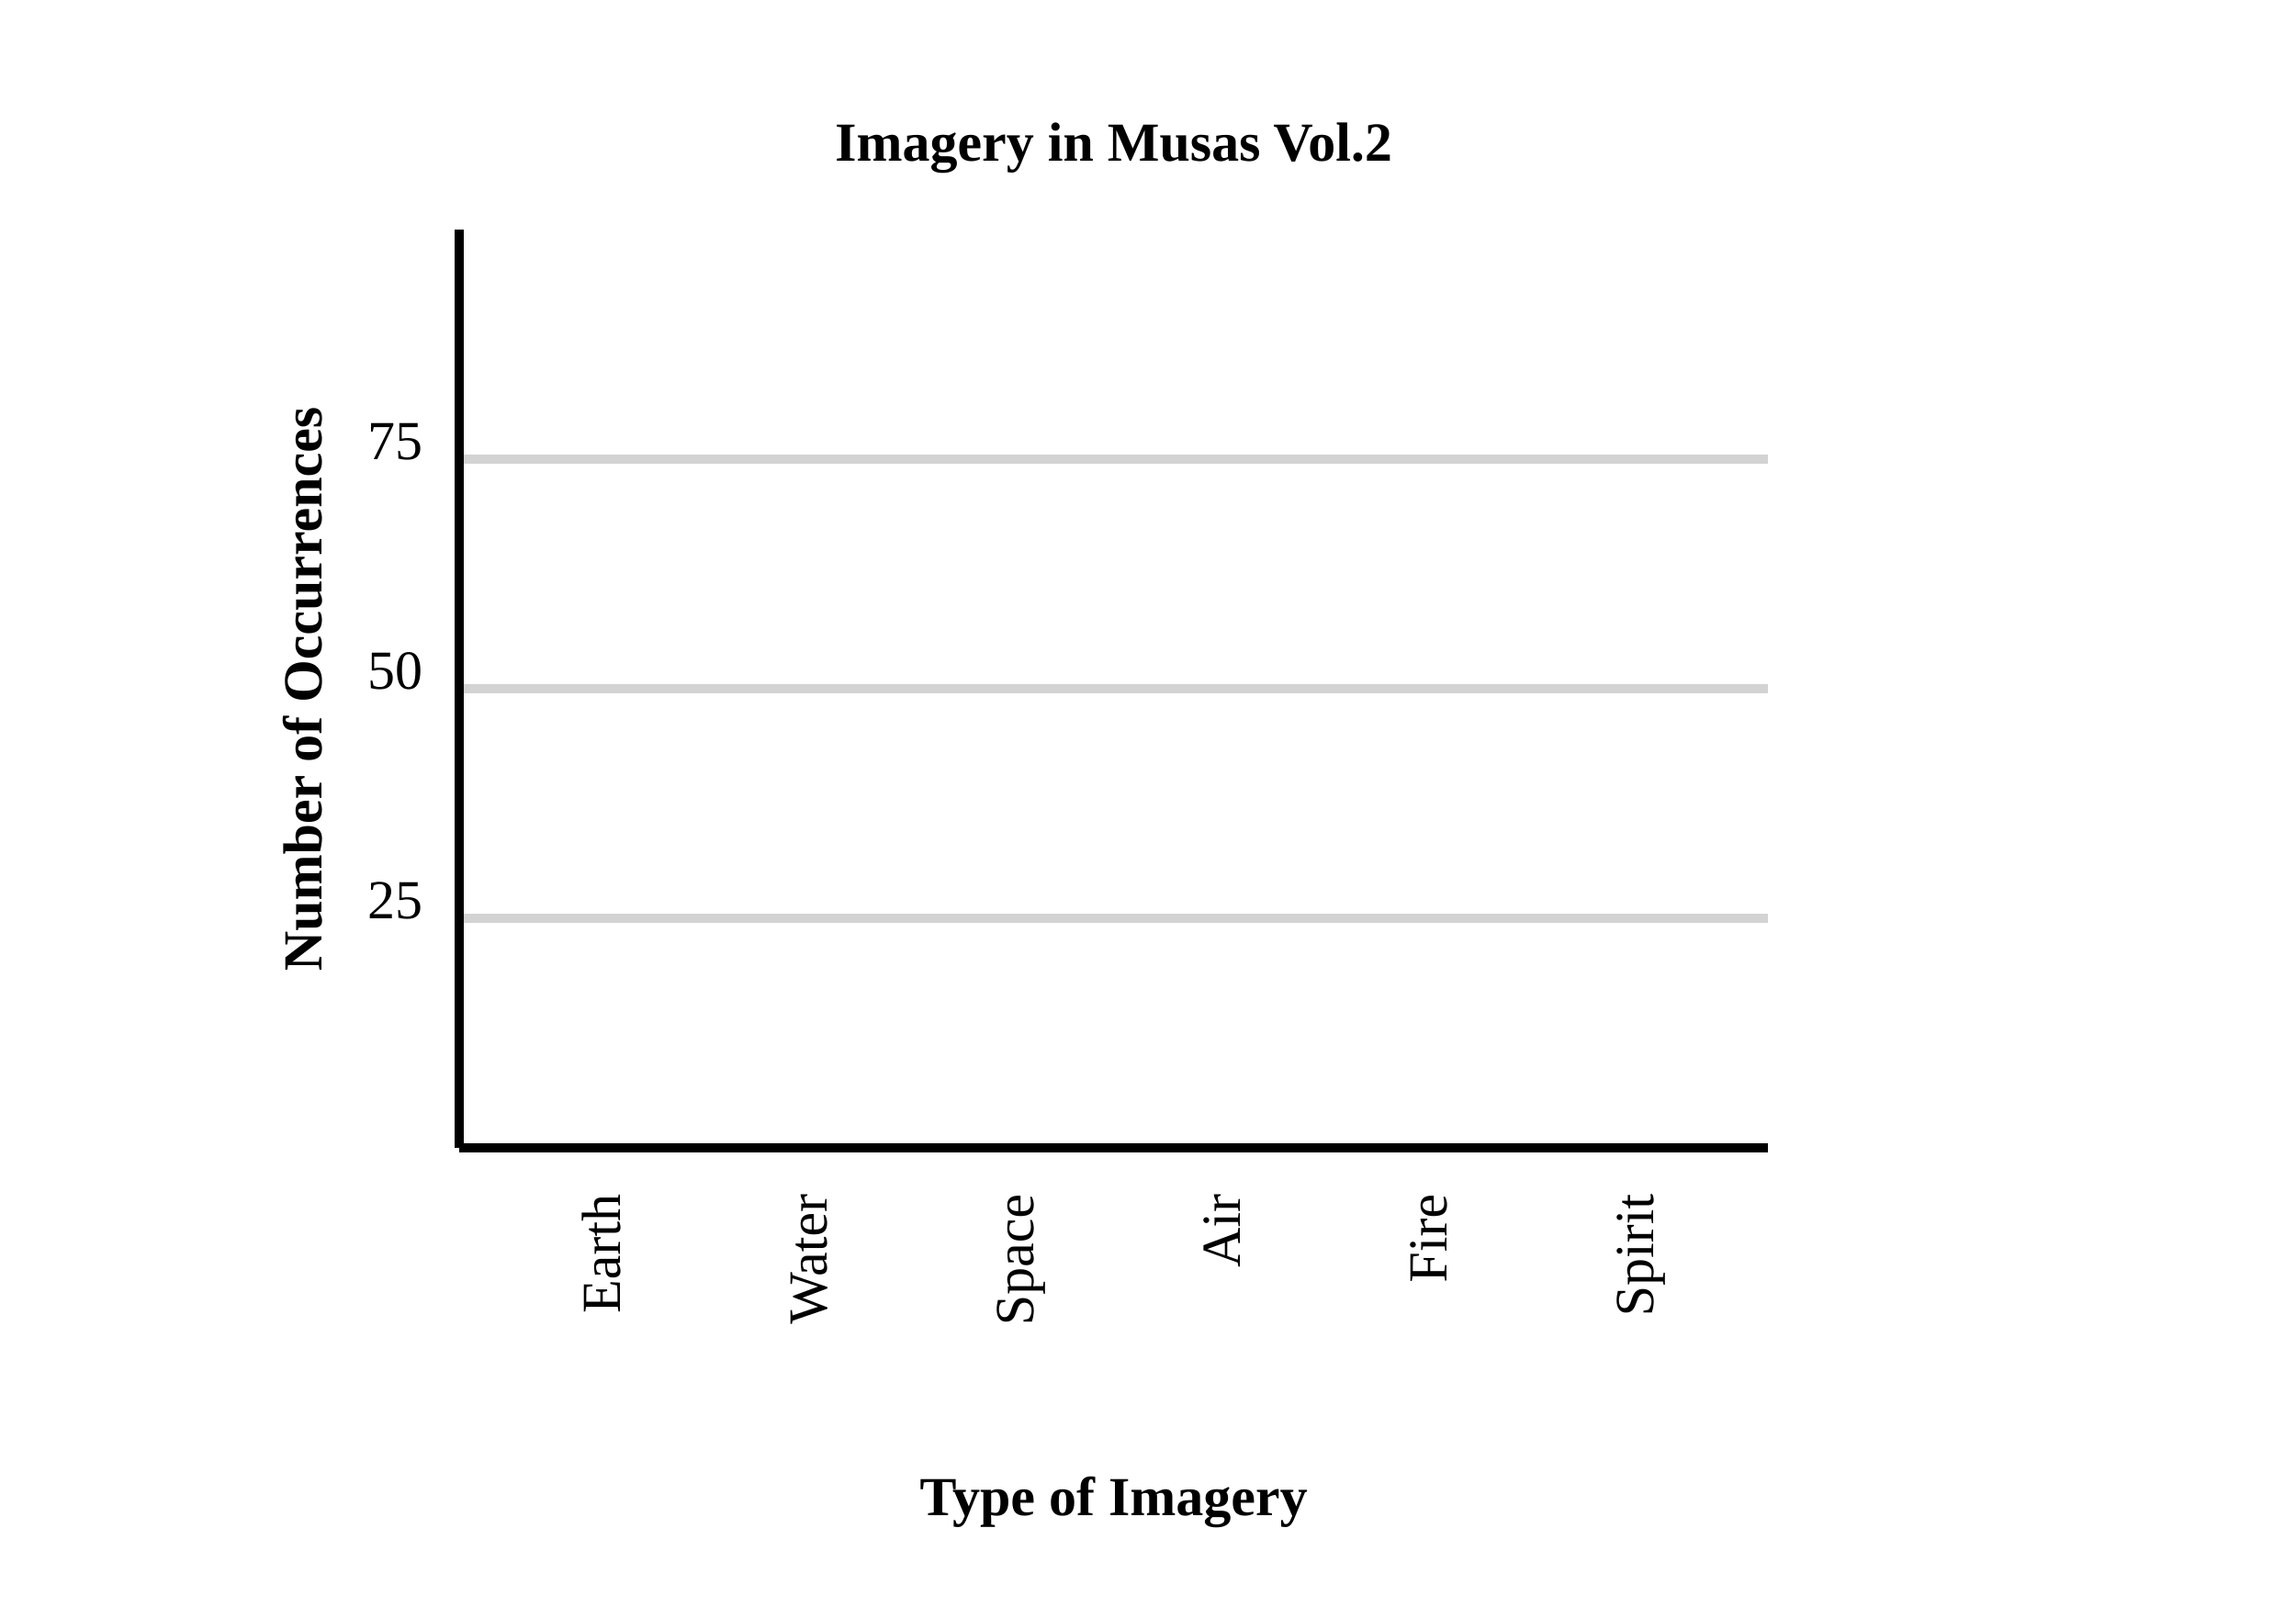
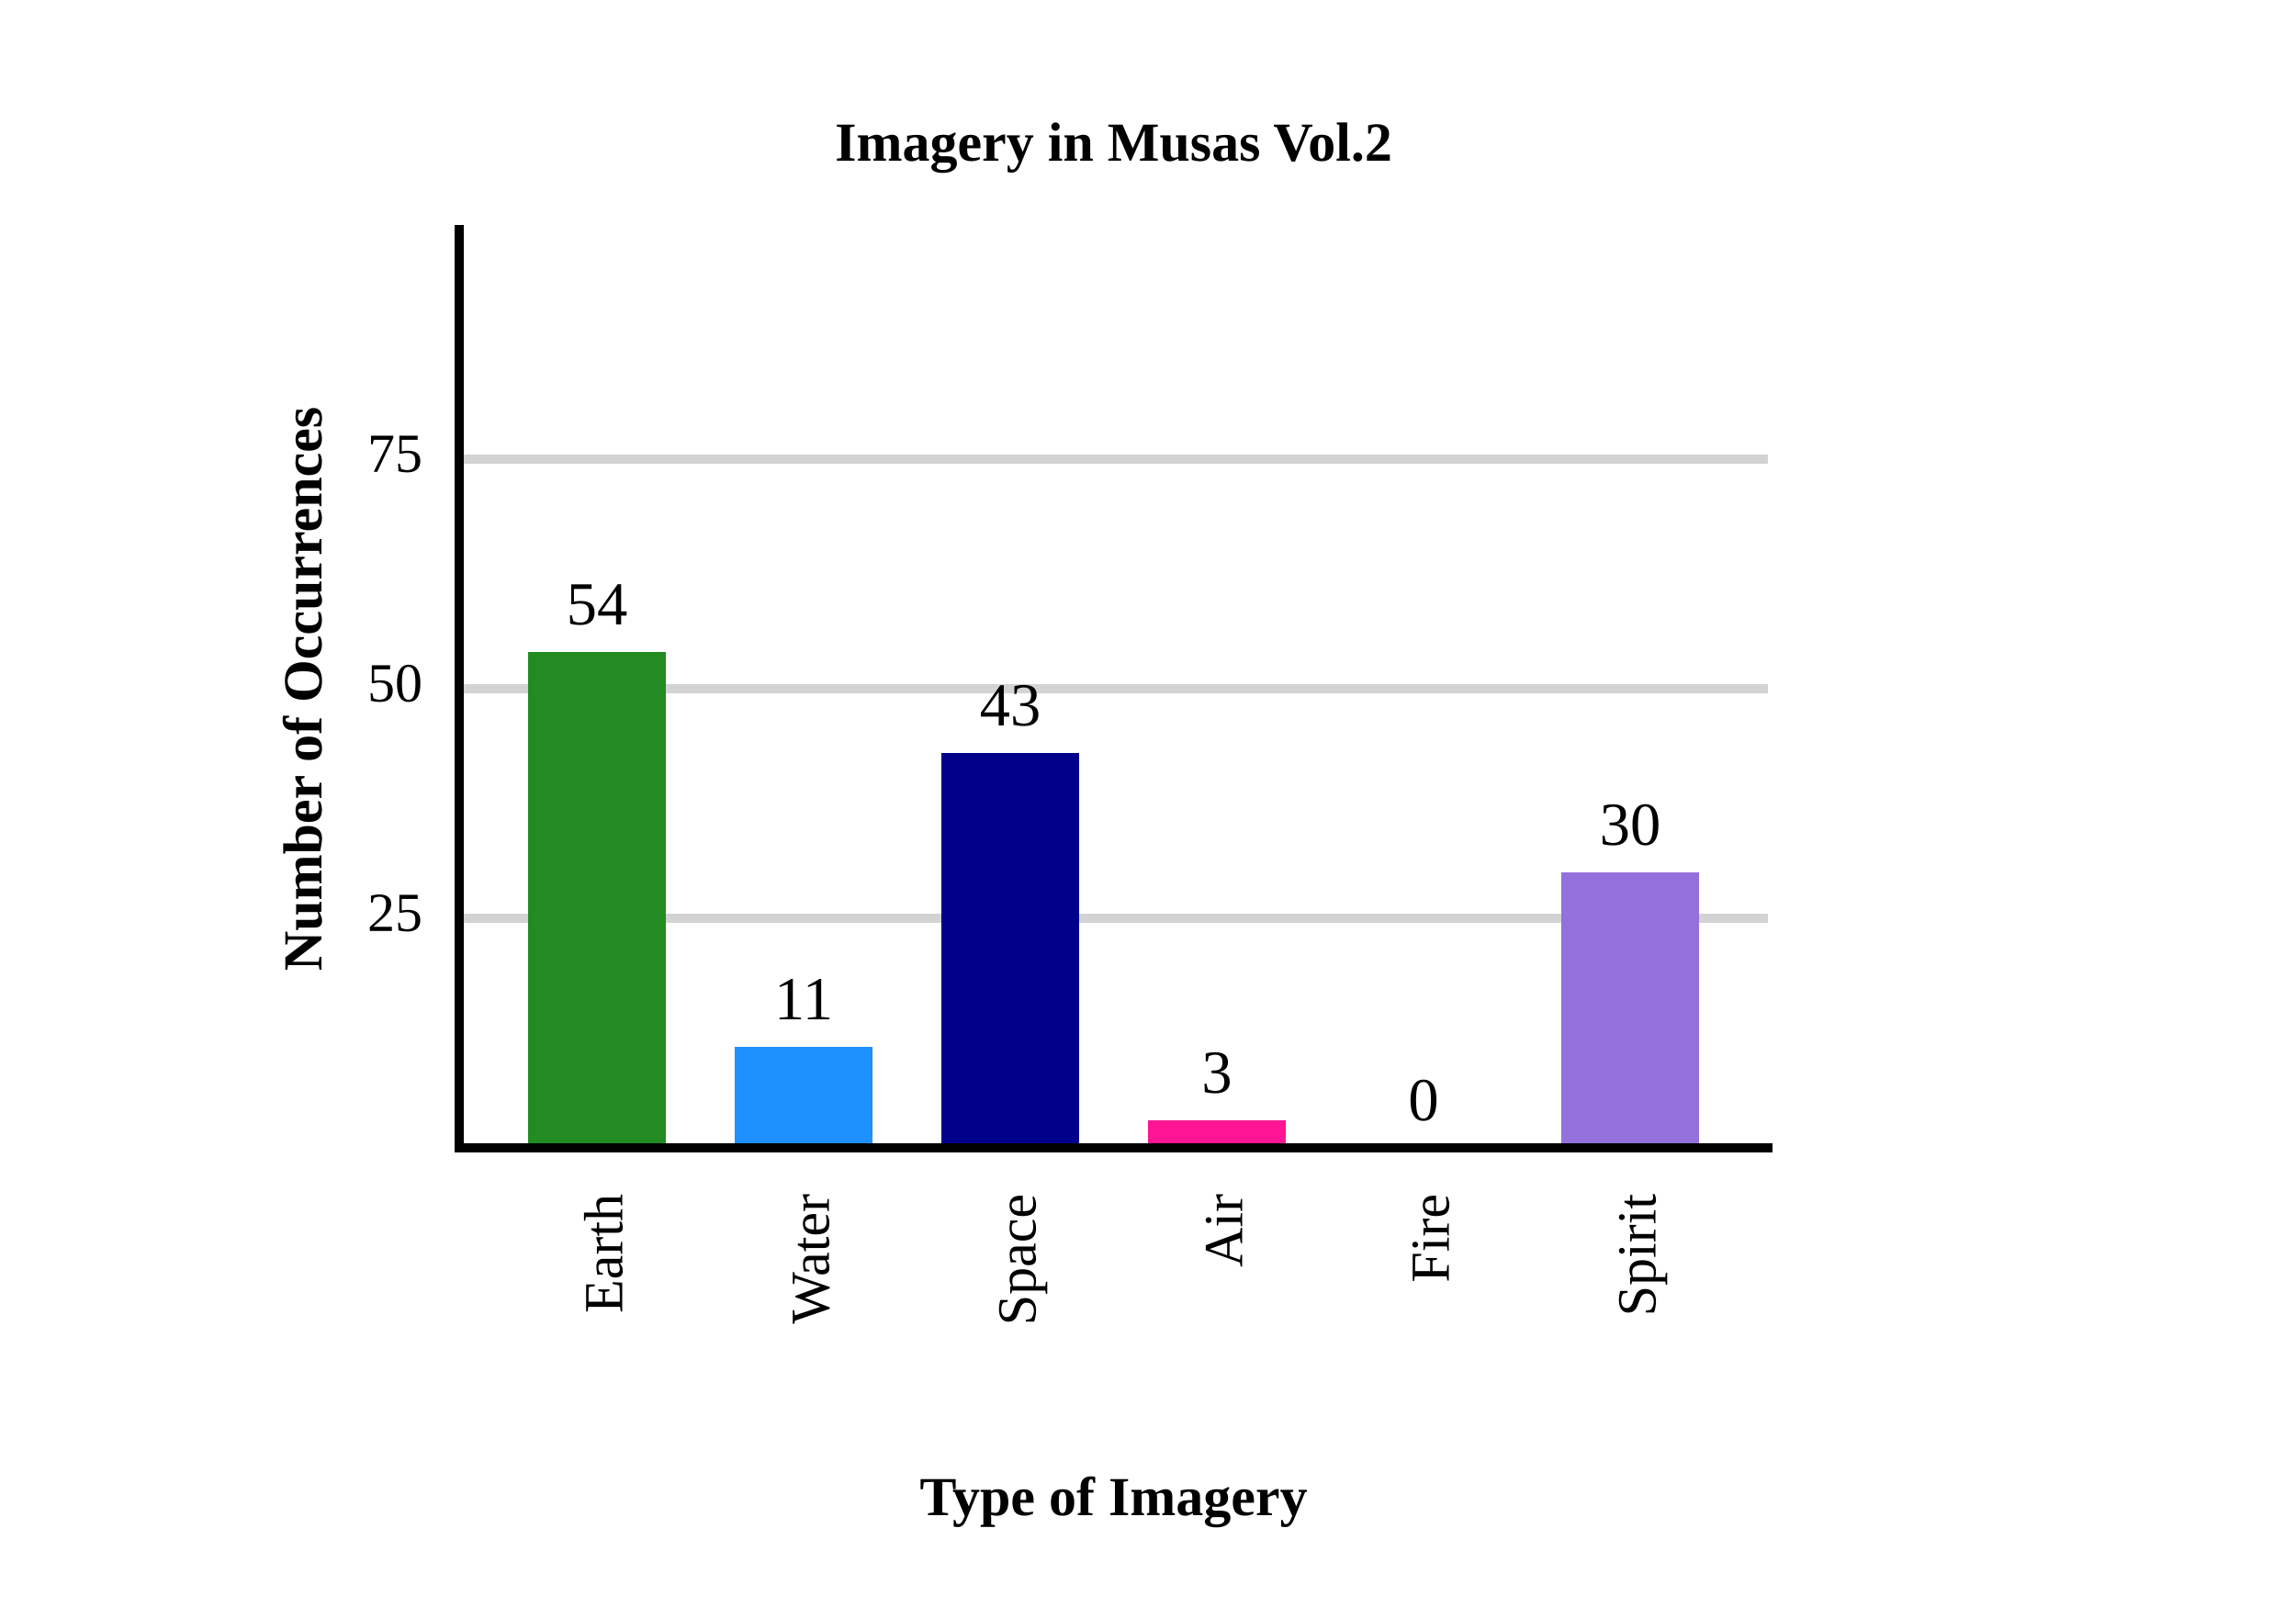
<svg xmlns="http://www.w3.org/2000/svg" height="350" width="500">
  <g transform="translate(100,250)">
-     <text text-anchor="end" transform="rotate(-90)" x="-10" y="35" fill="black">Earth</text>
-     <text text-anchor="end" transform="rotate(-90)" x="-10" y="80" fill="black">Water</text>
-     <text text-anchor="end" transform="rotate(-90)" x="-10" y="125" fill="black">Space</text>
-     <text text-anchor="end" transform="rotate(-90)" x="-10" y="170" fill="black">Air</text>
-     <text text-anchor="end" transform="rotate(-90)" x="-10" y="215" fill="black">Fire</text>
-     <text text-anchor="end" transform="rotate(-90)" x="-10" y="260" fill="black">Spirit</text>
    <text text-anchor="middle" font-weight="bold" x="142.5" y="80" fill="black">Type of Imagery</text>
-     <text text-anchor="middle" font-weight="bold" transform="rotate(270)" x="100" y="-30" fill="black">Number of Occurrences</text>
+     <text text-anchor="middle" font-weight="bold" transform="rotate(270)" x="100" y="-30" fill="black">Number of
+                             Occurrences</text>
    <text text-anchor="middle" font-weight="bold" x="142.5" y="-215" fill="black">Imagery in Musas Vol.2</text>
-     <text x="-20" y="-50" fill="black">25</text>
-     <text x="-20" y="-100" fill="black">50</text>
-     <text x="-20" y="-150" fill="black">75</text>
+     <text dominant-baseline="middle" x="-20" y="-50" fill="black">25</text>
+     <text dominant-baseline="middle" x="-20" y="-100" fill="black">50</text>
+     <text dominant-baseline="middle" x="-20" y="-150" fill="black">75</text>
    <line x1="0" x2="285" y1="-50" y2="-50" stroke="LightGrey" stroke-width="2" />
    <line x1="0" x2="285" y1="-100" y2="-100" stroke="LightGrey" stroke-width="2" />
    <line x1="0" x2="285" y1="-150" y2="-150" stroke="LightGrey" stroke-width="2" />
-     musas-02
-     Alma Mía
-     Maria Grever
-     Los Macorinos
- Alma mía sola
- Siempre sola
- Sin que nadie comprenda tu sufrimiento
- Tu horrible padecer
- 
- Fingiendo una existencia siempre llena
- De dicha y de placer
- De dicha y de placer
- Si yo encontrara un alma como la mía
- Cuantas cosas secretas le contaría
- Un alma que al mirarme, sin decir nada
- Me lo dijese todo con la mirada
- Un alma que embriagase con suave aliento
- Que al besarme sintiera lo que yo siento
- Y a veces me pregunto qué pasaría
- Si yo encontrara un alma como la mía
- Un alma que al mirarme, sin decir nada
- Me lo dijese todo con la mirada
- Un alma que embriagase con suave aliento
- Que al besarme sintiera lo que yo siento
- Y a veces me pregunto qué pasaría
- Si yo encontrara un alma como la mía
- <line x1="0" x2="285" y1="0" y2="0" stroke="black" stroke-width="2" />
-     <line x1="0" x2="0" y1="0" y2="-200" stroke="black" stroke-width="2" />
+     <rect x="15" y="-108" height="108" width="30" fill="ForestGreen" />
+     <text text-anchor="middle" x="30" y="-114" fill="black" font-size="small">54</text>
+     <text text-anchor="end" transform="rotate(-90)" x="-10" y="35.5" fill="black">Earth</text>
+     <rect x="60" y="-22" height="22" width="30" fill="DodgerBlue" />
+     <text text-anchor="middle" x="75" y="-28" fill="black" font-size="small">11</text>
+     <text text-anchor="end" transform="rotate(-90)" x="-10" y="80.5" fill="black">Water</text>
+     <rect x="105" y="-86" height="86" width="30" fill="DarkBlue" />
+     <text text-anchor="middle" x="120" y="-92" fill="black" font-size="small">43</text>
+     <text text-anchor="end" transform="rotate(-90)" x="-10" y="125.5" fill="black">Space</text>
+     <rect x="150" y="-6" height="6" width="30" fill="DeepPink" />
+     <text text-anchor="middle" x="165" y="-12" fill="black" font-size="small">3</text>
+     <text text-anchor="end" transform="rotate(-90)" x="-10" y="170.5" fill="black">Air</text>
+     <rect x="195" y="-0" height="0" width="30" fill="OrangeRed" />
+     <text text-anchor="middle" x="210" y="-6" fill="black" font-size="small">0</text>
+     <text text-anchor="end" transform="rotate(-90)" x="-10" y="215.5" fill="black">Fire</text>
+     <rect x="240" y="-60" height="60" width="30" fill="MediumPurple" />
+     <text text-anchor="middle" x="255" y="-66" fill="black" font-size="small">30</text>
+     <text text-anchor="end" transform="rotate(-90)" x="-10" y="260.5" fill="black">Spirit</text>
+     <line stroke-linecap="square" x1="0" x2="285" y1="0" y2="0" stroke="black" stroke-width="2" />
+     <line stroke-linecap="square" x1="0" x2="0" y1="0" y2="-200" stroke="black" stroke-width="2" />
  </g>
</svg>
